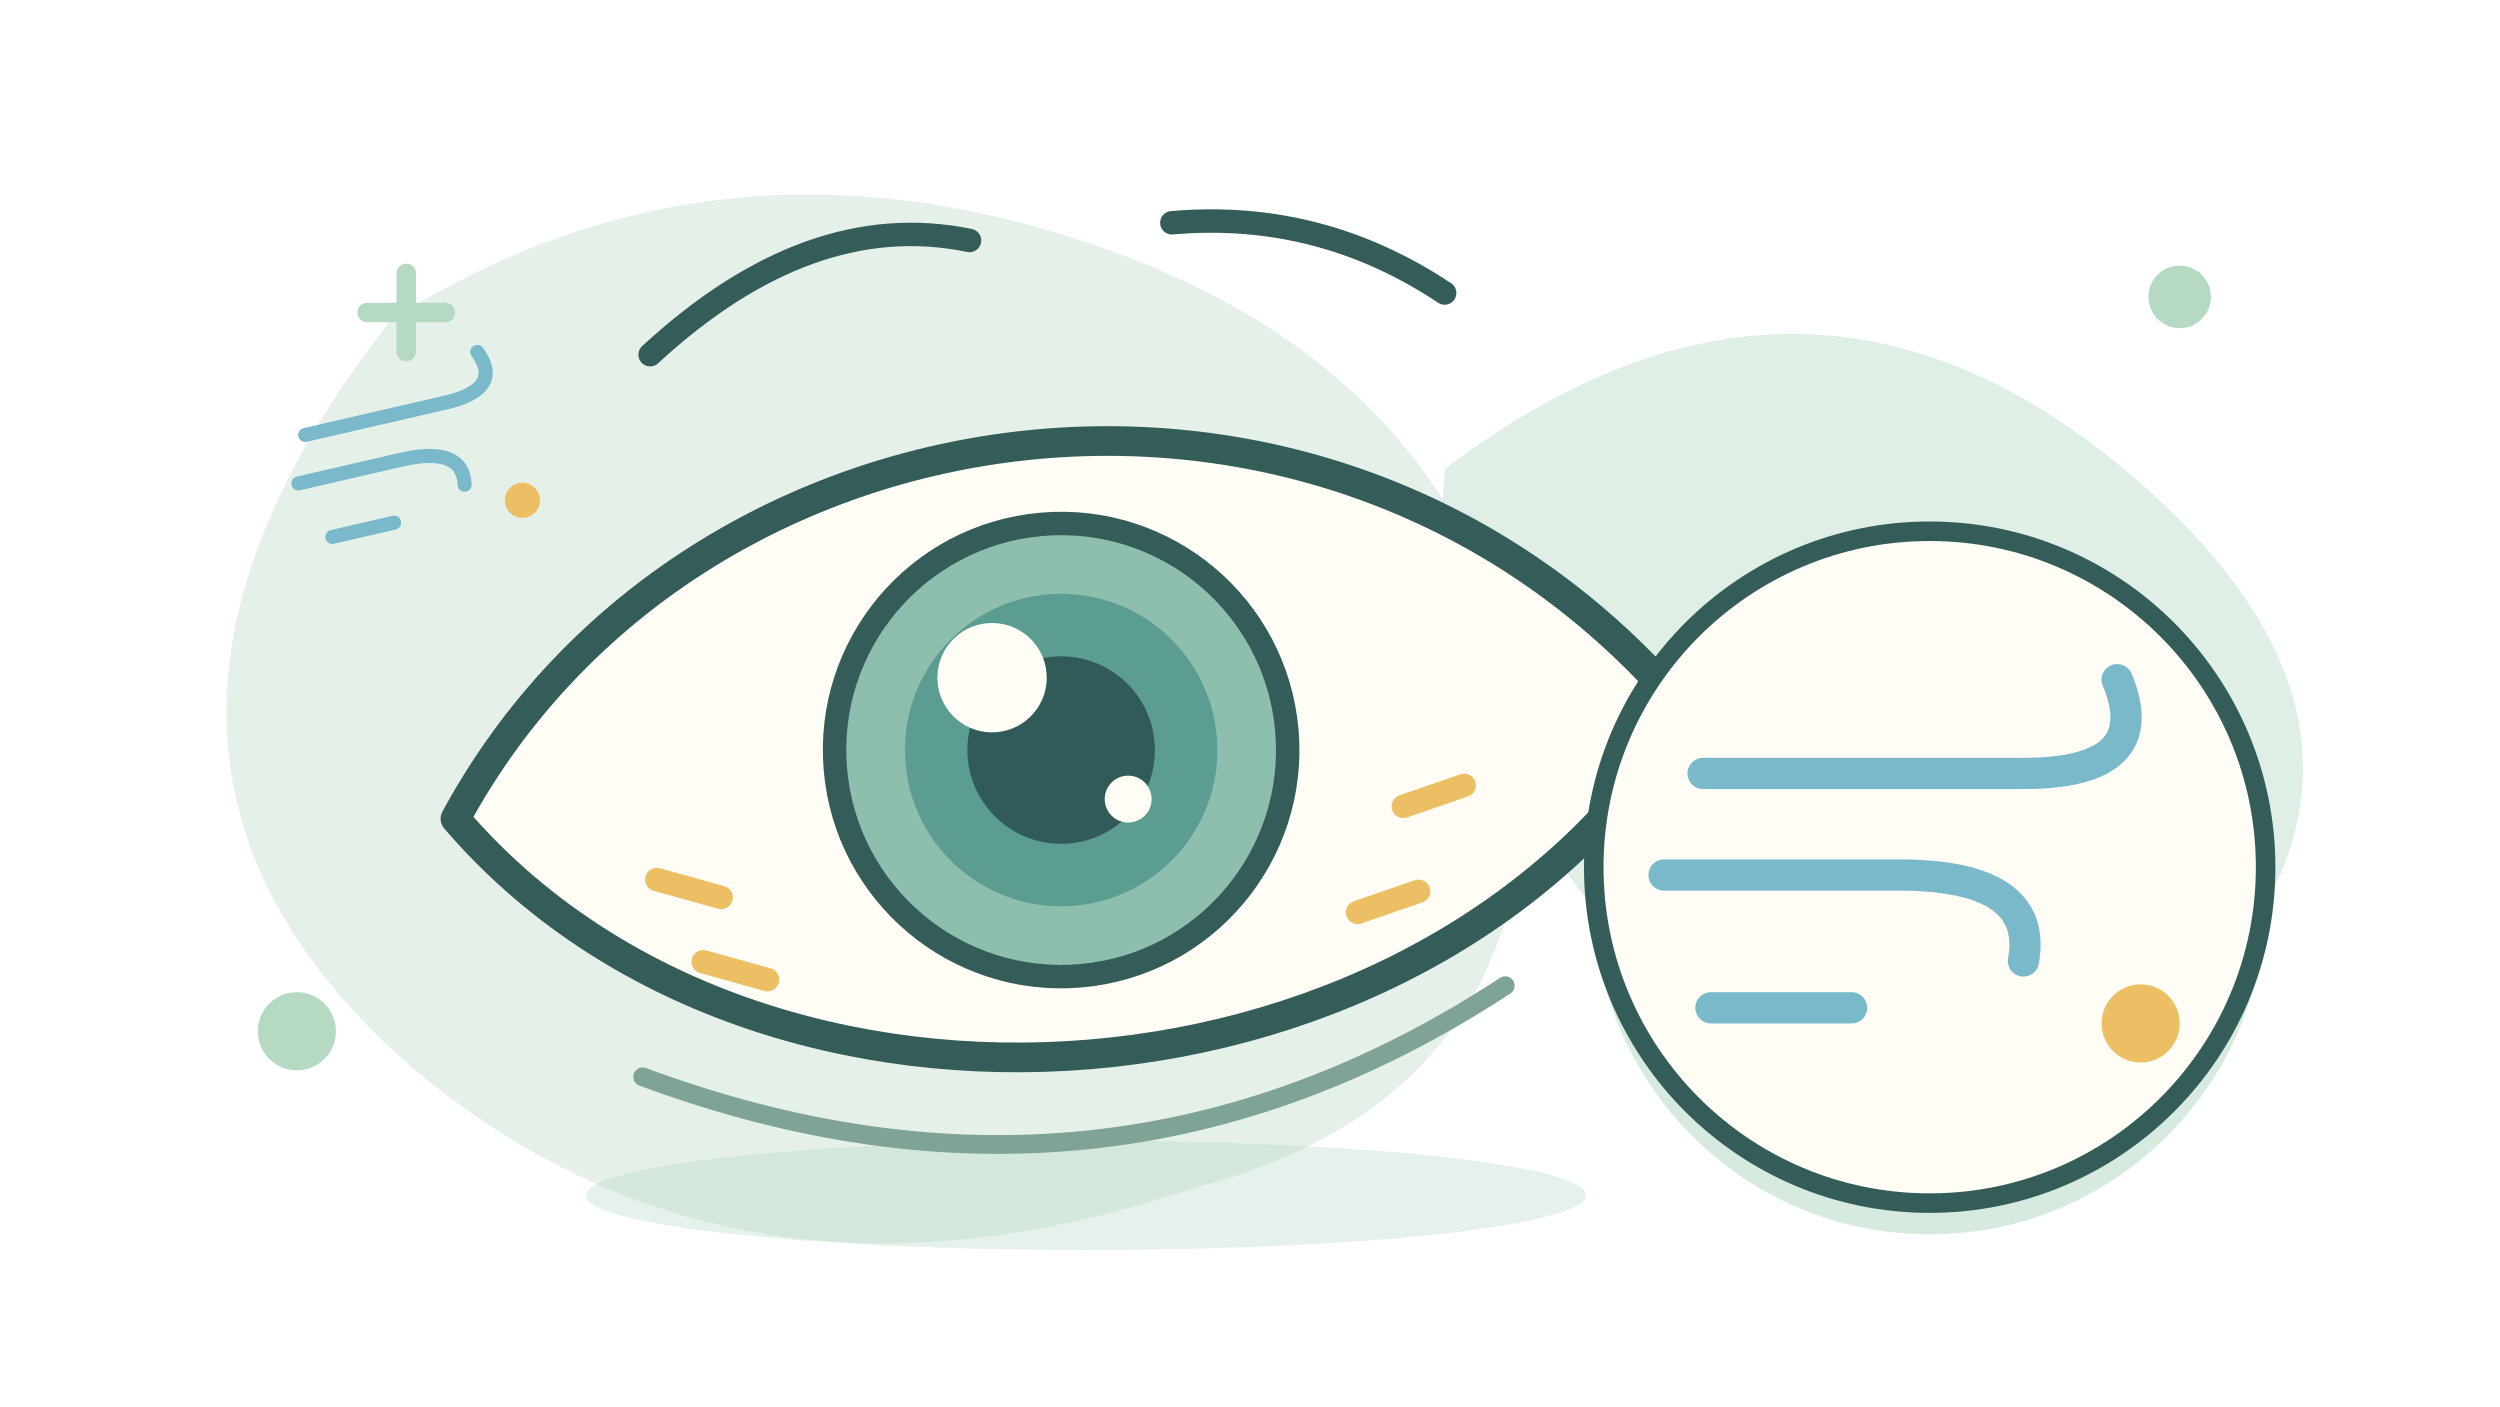
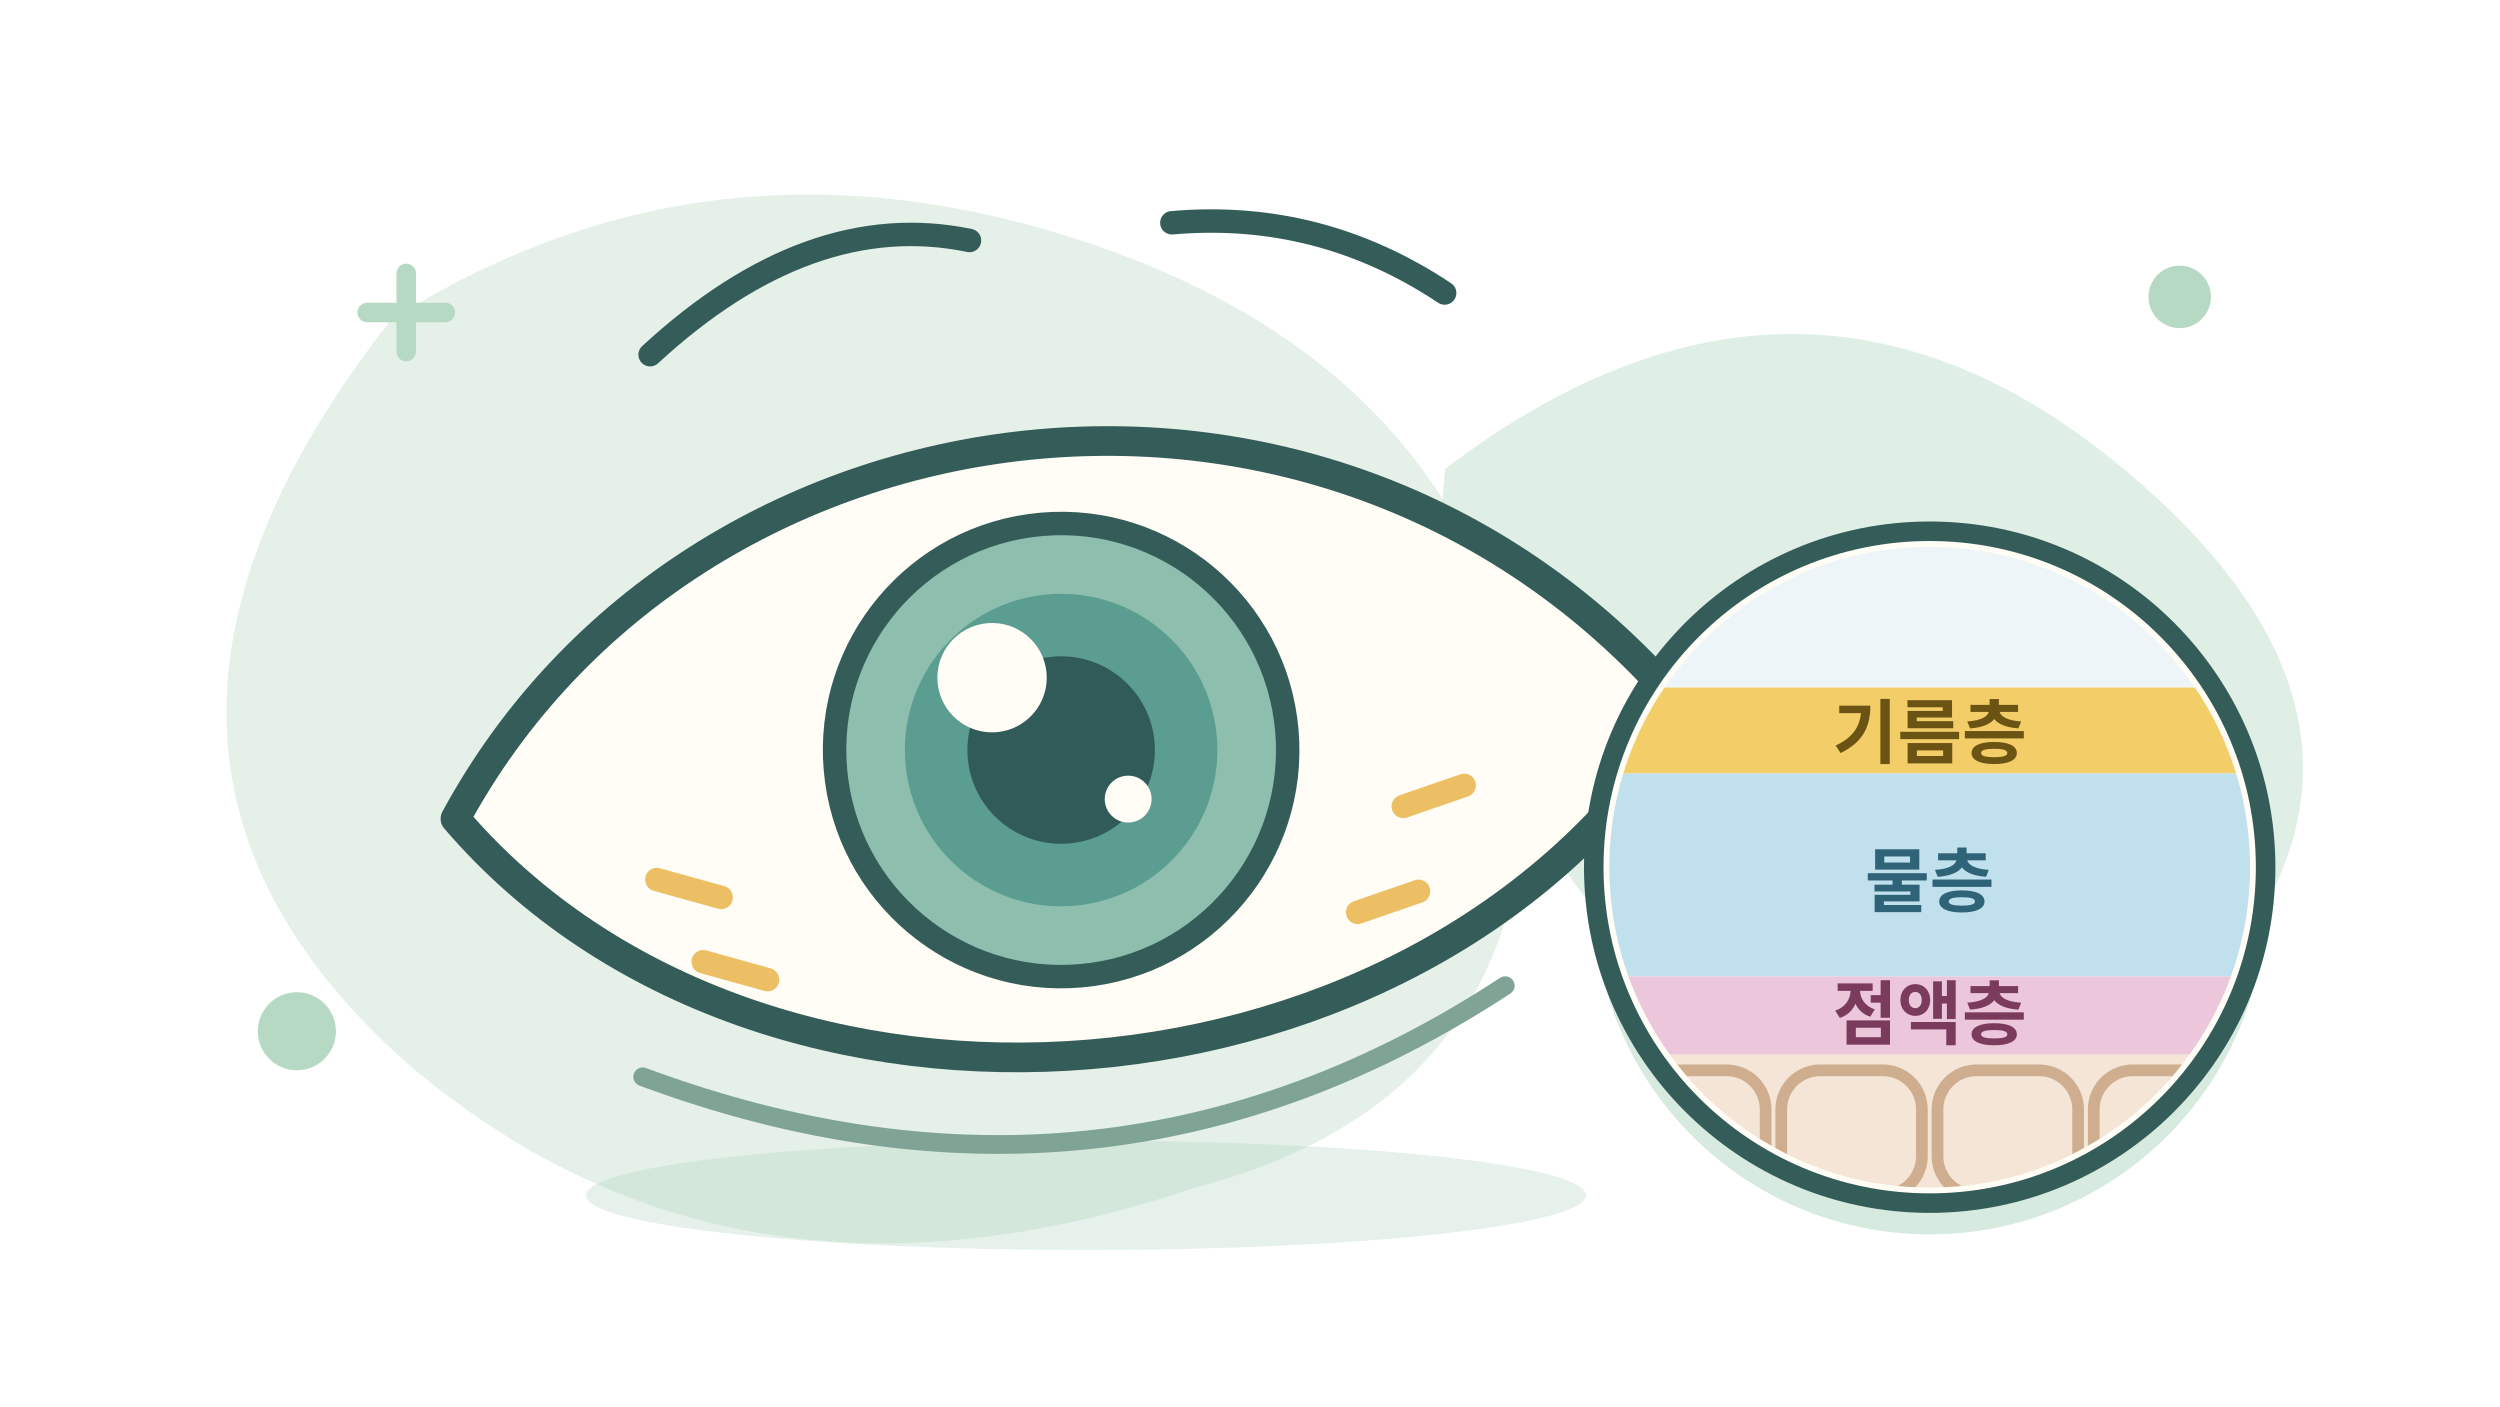
<svg xmlns="http://www.w3.org/2000/svg" viewBox="0 0 320 180" fill="none" stroke-linecap="round" stroke-linejoin="round">
  <path d="M50 41Q91 15 139 31t56 60q4 49-42 61-59 20-101-16Q7 96 50 41Z" fill="#e5f0e8" />
  <path d="M185 60q46-35 88 1t3 72q-29 30-62-5t-29-68Z" fill="#b6d9c4" opacity=".42" />
  <ellipse cx="139" cy="153" rx="64" ry="7" fill="#b6d9c4" opacity=".36" />
  <circle cx="279" cy="38" r="4" fill="#b6d9c4" stroke="none" stroke-width="0" />
  <circle cx="38" cy="132" r="5" fill="#b6d9c4" stroke="none" stroke-width="0" />
  <path d="M52 35v10m-5-5h10" fill="none" stroke="#b6d9c4" stroke-width="2.5" />
  <g transform="translate(136 98) rotate(-5) scale(1)">
    <defs>
      <clipPath id="white">
        <path d="M-78 0C-43-53 40-57 80 0C43 50-43 49-78 0Z" />
      </clipPath>
    </defs>
    <path d="M-78 0C-43-53 40-57 80 0C43 50-43 49-78 0Z" fill="#fffdf5" stroke="#345d59" stroke-width="3.8" />
    <g transform="translate(0 0)">
      <circle cx="0" cy="-2" r="29" fill="#8ebfae" stroke="#345d59" stroke-width="3" />
      <circle cx="0" cy="-2" r="20" fill="#5b9d91" stroke="none" stroke-width="0" />
      <circle cx="0" cy="-2" r="12" fill="#315b58" stroke="none" stroke-width="0" />
      <circle cx="-8" cy="-12" r="7" fill="#fffdf5" stroke="none" stroke-width="0" />
      <circle cx="8" cy="5" r="3" fill="#fffdf5" stroke="none" stroke-width="0" />
    </g>
    <path d="M-48 21l8 3m-13-14 8 3m81 9 8-2m-1-11 8-2" fill="none" stroke="#edbf65" stroke-width="3" />
    <path d="M-57 35q57 27 111-2" fill="none" stroke="#7fa394" stroke-width="2.4" />
    <path d="M-48-57q22-17 42-11M20-68q19 0 34 12" fill="none" stroke="#345d59" stroke-width="3" />
  </g>
  <g transform="translate(247 111)">
    <circle cy="4" r="43" fill="#b6d9c4" opacity=".55" />
    <circle r="43" fill="#fffdf5" stroke="#345d59" stroke-width="2.5" />
-     <path d="M-29-12h41q17 0 12-12M-34 1h30q18 0 16 11M-28 18h18" fill="none" stroke="#79b9ca" stroke-width="4" />
-     <circle cx="27" cy="20" r="5" fill="#edbf65" stroke="none" stroke-width="0" />
-   </g>
-   <g transform="translate(53 58) rotate(-13) scale(.45)">
-     <path d="M-29-12h41q17 0 12-12M-34 1h30q18 0 16 11M-28 18h18" fill="none" stroke="#79b9ca" stroke-width="4" />
-     <circle cx="27" cy="20" r="5" fill="#edbf65" stroke="none" stroke-width="0" />
+     <defs>
+       <clipPath id="tl">
+         <circle r="41" />
+       </clipPath>
+     </defs>
+     <g clip-path="url(#tl)">
+       <rect x="-43" y="-43" width="86" height="20" fill="#eef5f8" />
+       <rect x="-43" y="-23" width="86" height="11" fill="#f2cd68" />
+       <rect x="-43" y="-12" width="86" height="26" fill="#bfe0ec" />
+       <rect x="-43" y="14" width="86" height="10" fill="#ecc6da" />
+       <rect x="-43" y="24" width="86" height="20" fill="#f4e5d6" />
+       <rect x="-39" y="26" width="18" height="16" rx="5" fill="#f4e5d6" stroke="#cfae90" stroke-width="1.5" />
+       <rect x="-19" y="26" width="18" height="16" rx="5" fill="#f4e5d6" stroke="#cfae90" stroke-width="1.5" />
+       <rect x="1" y="26" width="18" height="16" rx="5" fill="#f4e5d6" stroke="#cfae90" stroke-width="1.5" />
+       <rect x="21" y="26" width="18" height="16" rx="5" fill="#f4e5d6" stroke="#cfae90" stroke-width="1.5" />
+     </g>
+     <g font-family="sans-serif" font-size="9" font-weight="700" text-anchor="middle">
+       <text y="-14" fill="#6b5313">기름층</text>
+       <text y="5" fill="#2f6377">물층</text>
+       <text y="22" fill="#7b3b5d">점액층</text>
+     </g>
  </g>
</svg>
